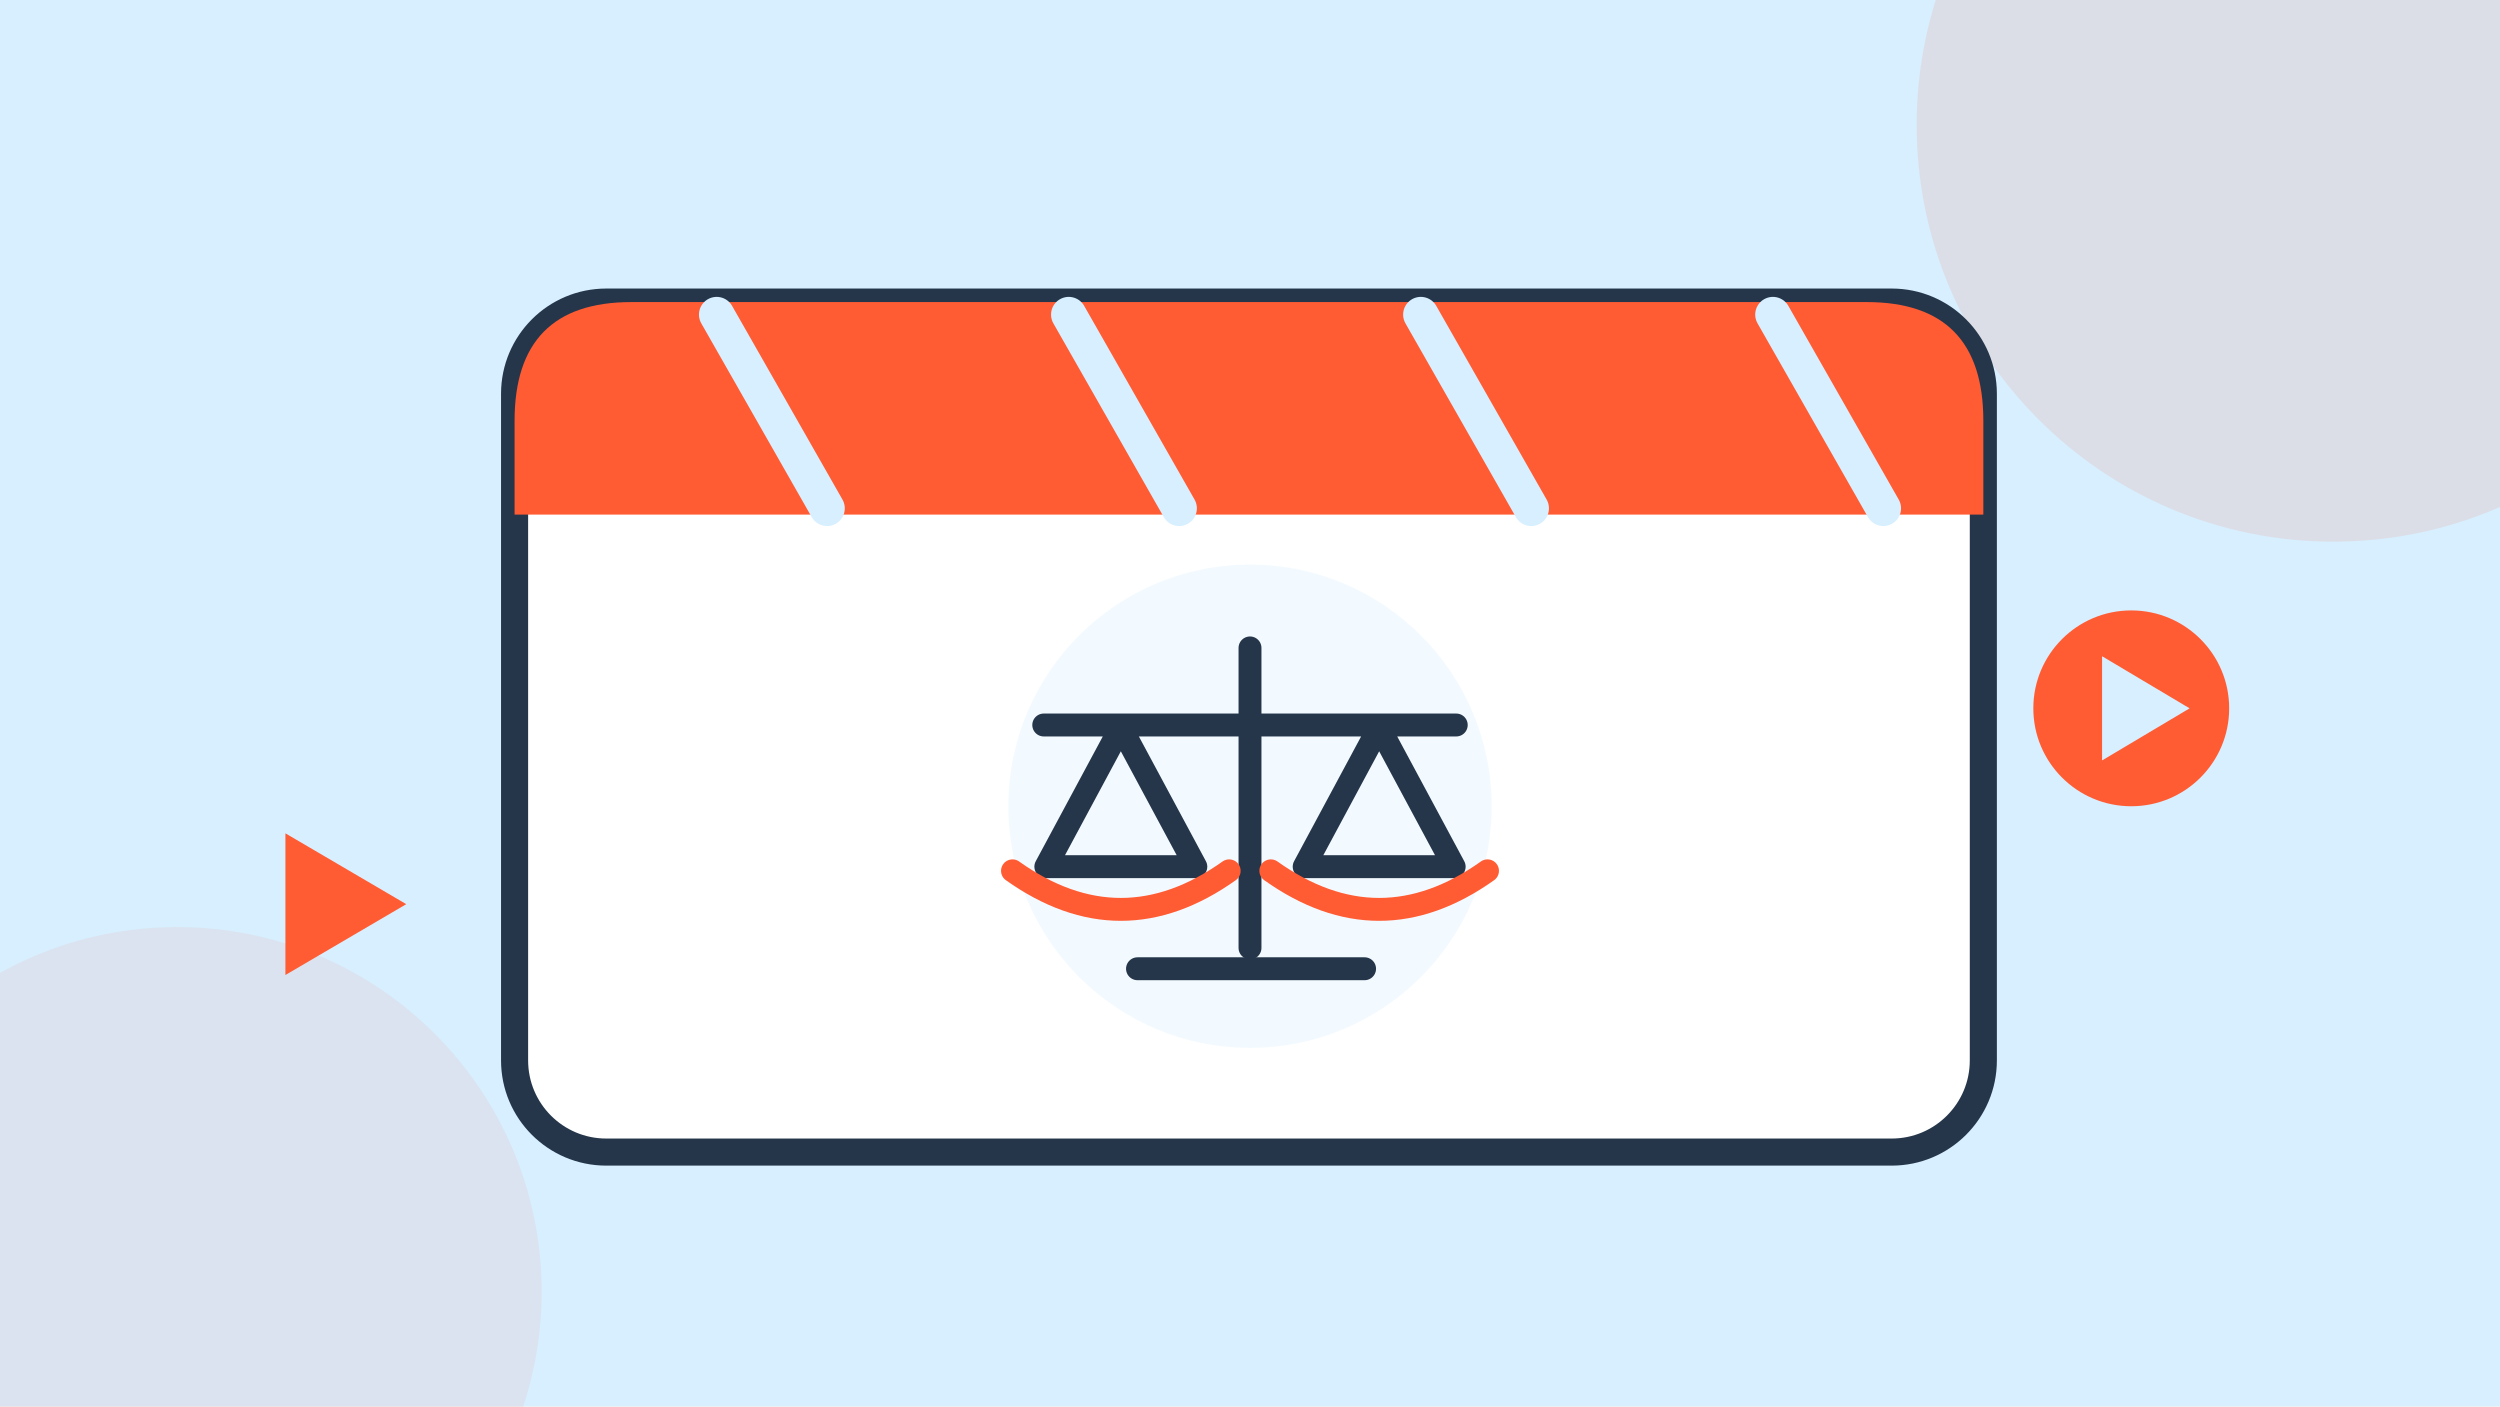
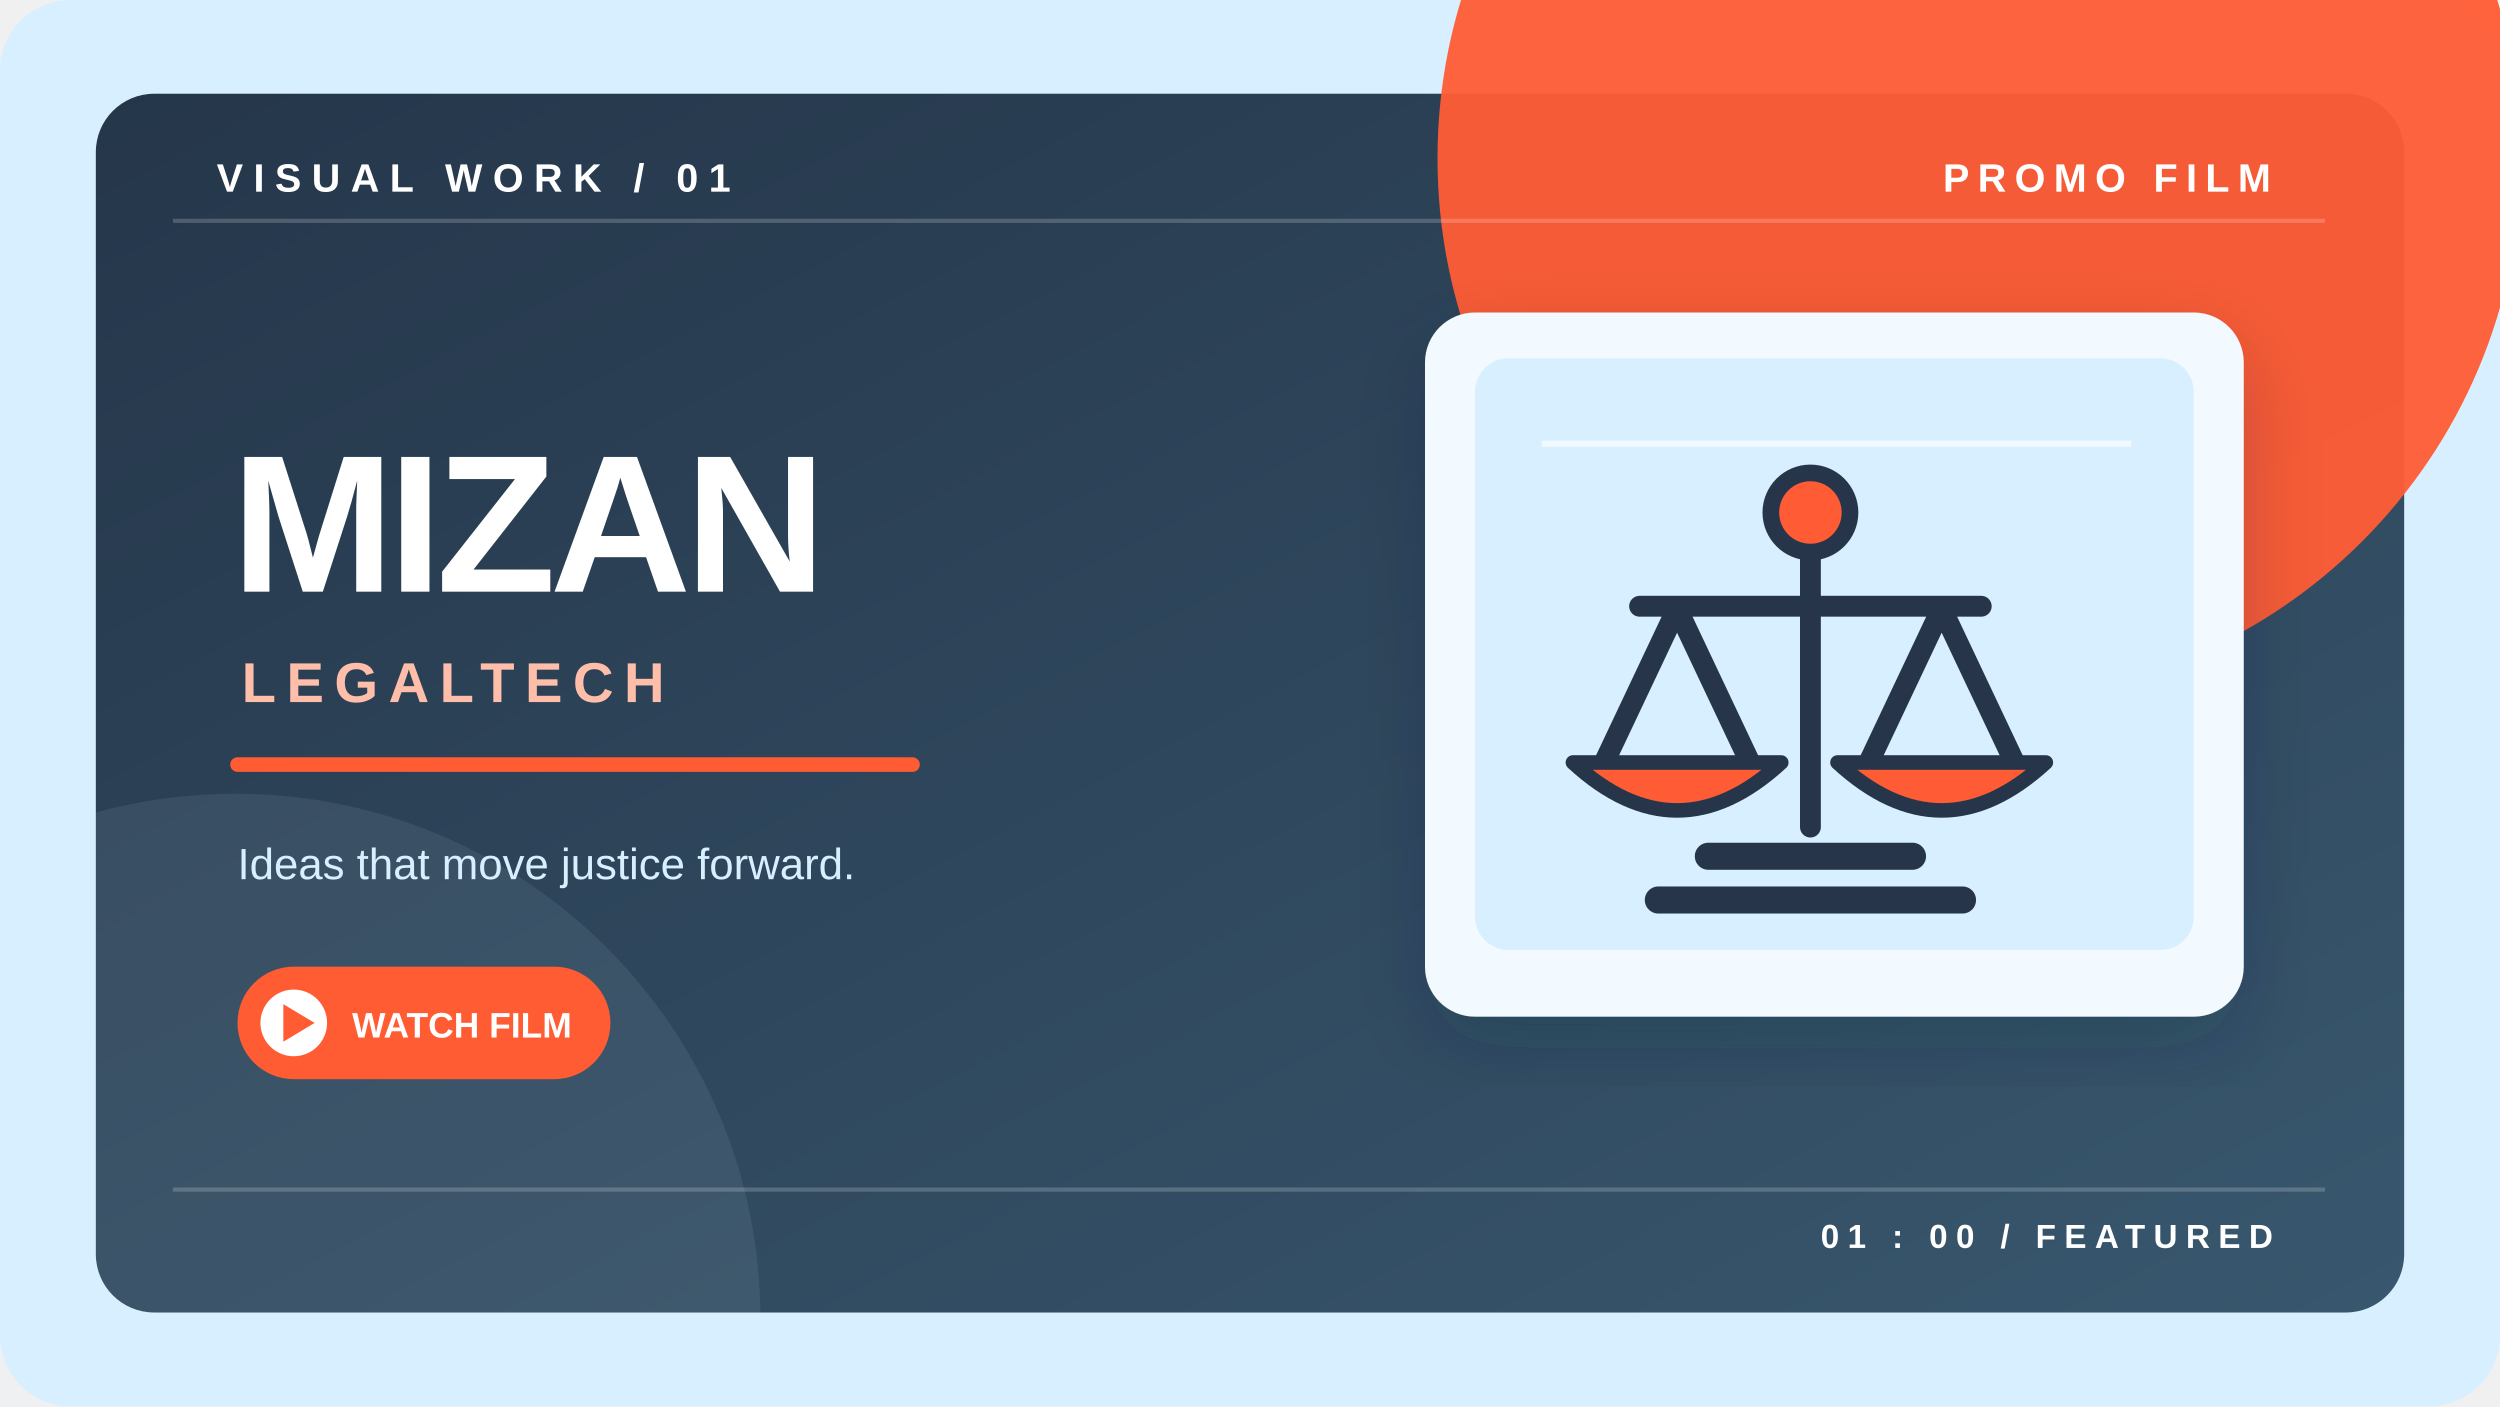
- <svg xmlns="http://www.w3.org/2000/svg" width="1200" height="675" viewBox="0 0 1200 675" role="img" aria-label="MIZAN promotional film illustration">
-   <rect width="1200" height="675" fill="#D7EFFF" />
-   <circle cx="1120" cy="60" r="200" fill="#FF5C34" opacity=".12" />
-   <circle cx="85" cy="620" r="175" fill="#FF5C34" opacity=".08" />
-   <rect x="247" y="145" width="705" height="408" rx="44" fill="#FFFFFF" stroke="#25364A" stroke-width="13" />
-   <path d="M247 202Q247 145 303 145H896Q952 145 952 202V247H247Z" fill="#FF5C34" />
-   <g stroke="#D7EFFF" stroke-width="17" stroke-linecap="round">
-     <path d="M344 151L397 244M513 151L566 244M682 151L735 244M851 151L904 244" />
+ <svg xmlns="http://www.w3.org/2000/svg" width="1200" height="675" viewBox="0 0 1200 675" role="img" aria-label="MIZAN promotional video — cinematic LegalTech title card">
+   <defs>
+     <linearGradient id="g" x1="0" y1="0" x2="1" y2="1">
+       <stop stop-color="#25364A" />
+       <stop offset="1" stop-color="#38576E" />
+     </linearGradient>
+     <filter id="shadow">
+       <feDropShadow dx="0" dy="15" stdDeviation="18" flood-color="#172B3C" flood-opacity=".19" />
+     </filter>
+   </defs>
+   <rect width="1200" height="675" rx="34" fill="#D7EFFF" />
+   <rect x="46" y="45" width="1108" height="585" rx="28" fill="url(#g)" />
+   <circle cx="950" cy="76" r="260" fill="#FF5C34" opacity=".95" />
+   <circle cx="113" cy="633" r="252" fill="#D7EFFF" opacity=".08" />
+   <path d="M83 106H1116M83 571H1116" stroke="#FFFFFF" stroke-opacity=".19" stroke-width="2" />
+   <text x="104" y="92" font-size="19" letter-spacing="5" font-weight="800" fill="#FFFFFF" font-family="Arial,sans-serif">VISUAL WORK / 01</text>
+   <text x="1090" y="92" font-size="19" text-anchor="end" letter-spacing="4" font-weight="700" fill="#FFFFFF" font-family="Arial,sans-serif">PROMO FILM</text>
+   <g filter="url(#shadow)">
+     <rect x="684" y="150" width="393" height="338" rx="24" fill="#F3FAFF" />
+     <rect x="708" y="172" width="345" height="284" rx="16" fill="#D7EFFF" />
+     <path d="M740 213H1023" stroke="#FFFFFF" stroke-width="3" opacity=".6" />
+     <g transform="translate(763 212)" stroke="#25364A" stroke-linecap="round" stroke-linejoin="round">
+       <path d="M106 42V185M24 79H188M42 80L7 154M42 80L77 154M169 80L134 154M169 80L204 154" stroke-width="10" fill="none" />
+       <path d="M-8 154Q42 200 92 154Z M119 154Q169 200 219 154Z" fill="#FF5C34" stroke-width="7" />
+       <path d="M57 199H155M33 220H179" stroke-width="13" />
+       <circle cx="106" cy="34" r="19" fill="#FF5C34" stroke-width="8" />
+     </g>
  </g>
-   <circle cx="600" cy="387" r="116" fill="#F3FAFF" />
-   <path d="M600 311V455M501 348H699M538 349L502 416H574Z M662 349L626 416H698Z" stroke="#25364A" stroke-width="11" stroke-linecap="round" stroke-linejoin="round" fill="none" />
-   <path d="M486 418Q538 455 590 418M610 418Q662 455 714 418" fill="none" stroke="#FF5C34" stroke-width="11" stroke-linecap="round" />
-   <path d="M546 465H655" stroke="#25364A" stroke-width="11" stroke-linecap="round" />
-   <circle cx="1023" cy="340" r="47" fill="#FF5C34" />
-   <path d="M1009 315L1051 340L1009 365Z" fill="#D7EFFF" />
-   <path d="M137 400l58 34-58 34Z" fill="#FF5C34" />
+   <text x="111" y="284" font-family="Arial,sans-serif" font-size="94" font-weight="900" letter-spacing="-3" fill="#FFFFFF">MIZAN</text>
+   <text x="116" y="337" font-family="Arial,sans-serif" font-size="27" font-weight="700" letter-spacing="5" fill="#FFBEAA">LEGALTECH</text>
+   <path d="M114 367H438" stroke="#FF5C34" stroke-width="7" stroke-linecap="round" />
+   <text x="114" y="422" font-family="Arial,sans-serif" font-size="21" fill="#D7EFFF">Ideas that move justice forward.</text>
+   <rect x="114" y="464" width="179" height="54" rx="27" fill="#FF5C34" />
+   <circle cx="141" cy="491" r="16" fill="#FFFFFF" />
+   <path d="M136 482L151 491L136 500Z" fill="#FF5C34" />
+   <text x="169" y="498" font-size="17" font-weight="700" fill="#FFFFFF" font-family="Arial,sans-serif">WATCH FILM</text>
+   <text x="1091" y="599" text-anchor="end" font-size="16" font-weight="800" letter-spacing="4" fill="#FFFFFF" font-family="Arial,sans-serif">01 : 00 / FEATURED</text>
</svg>
